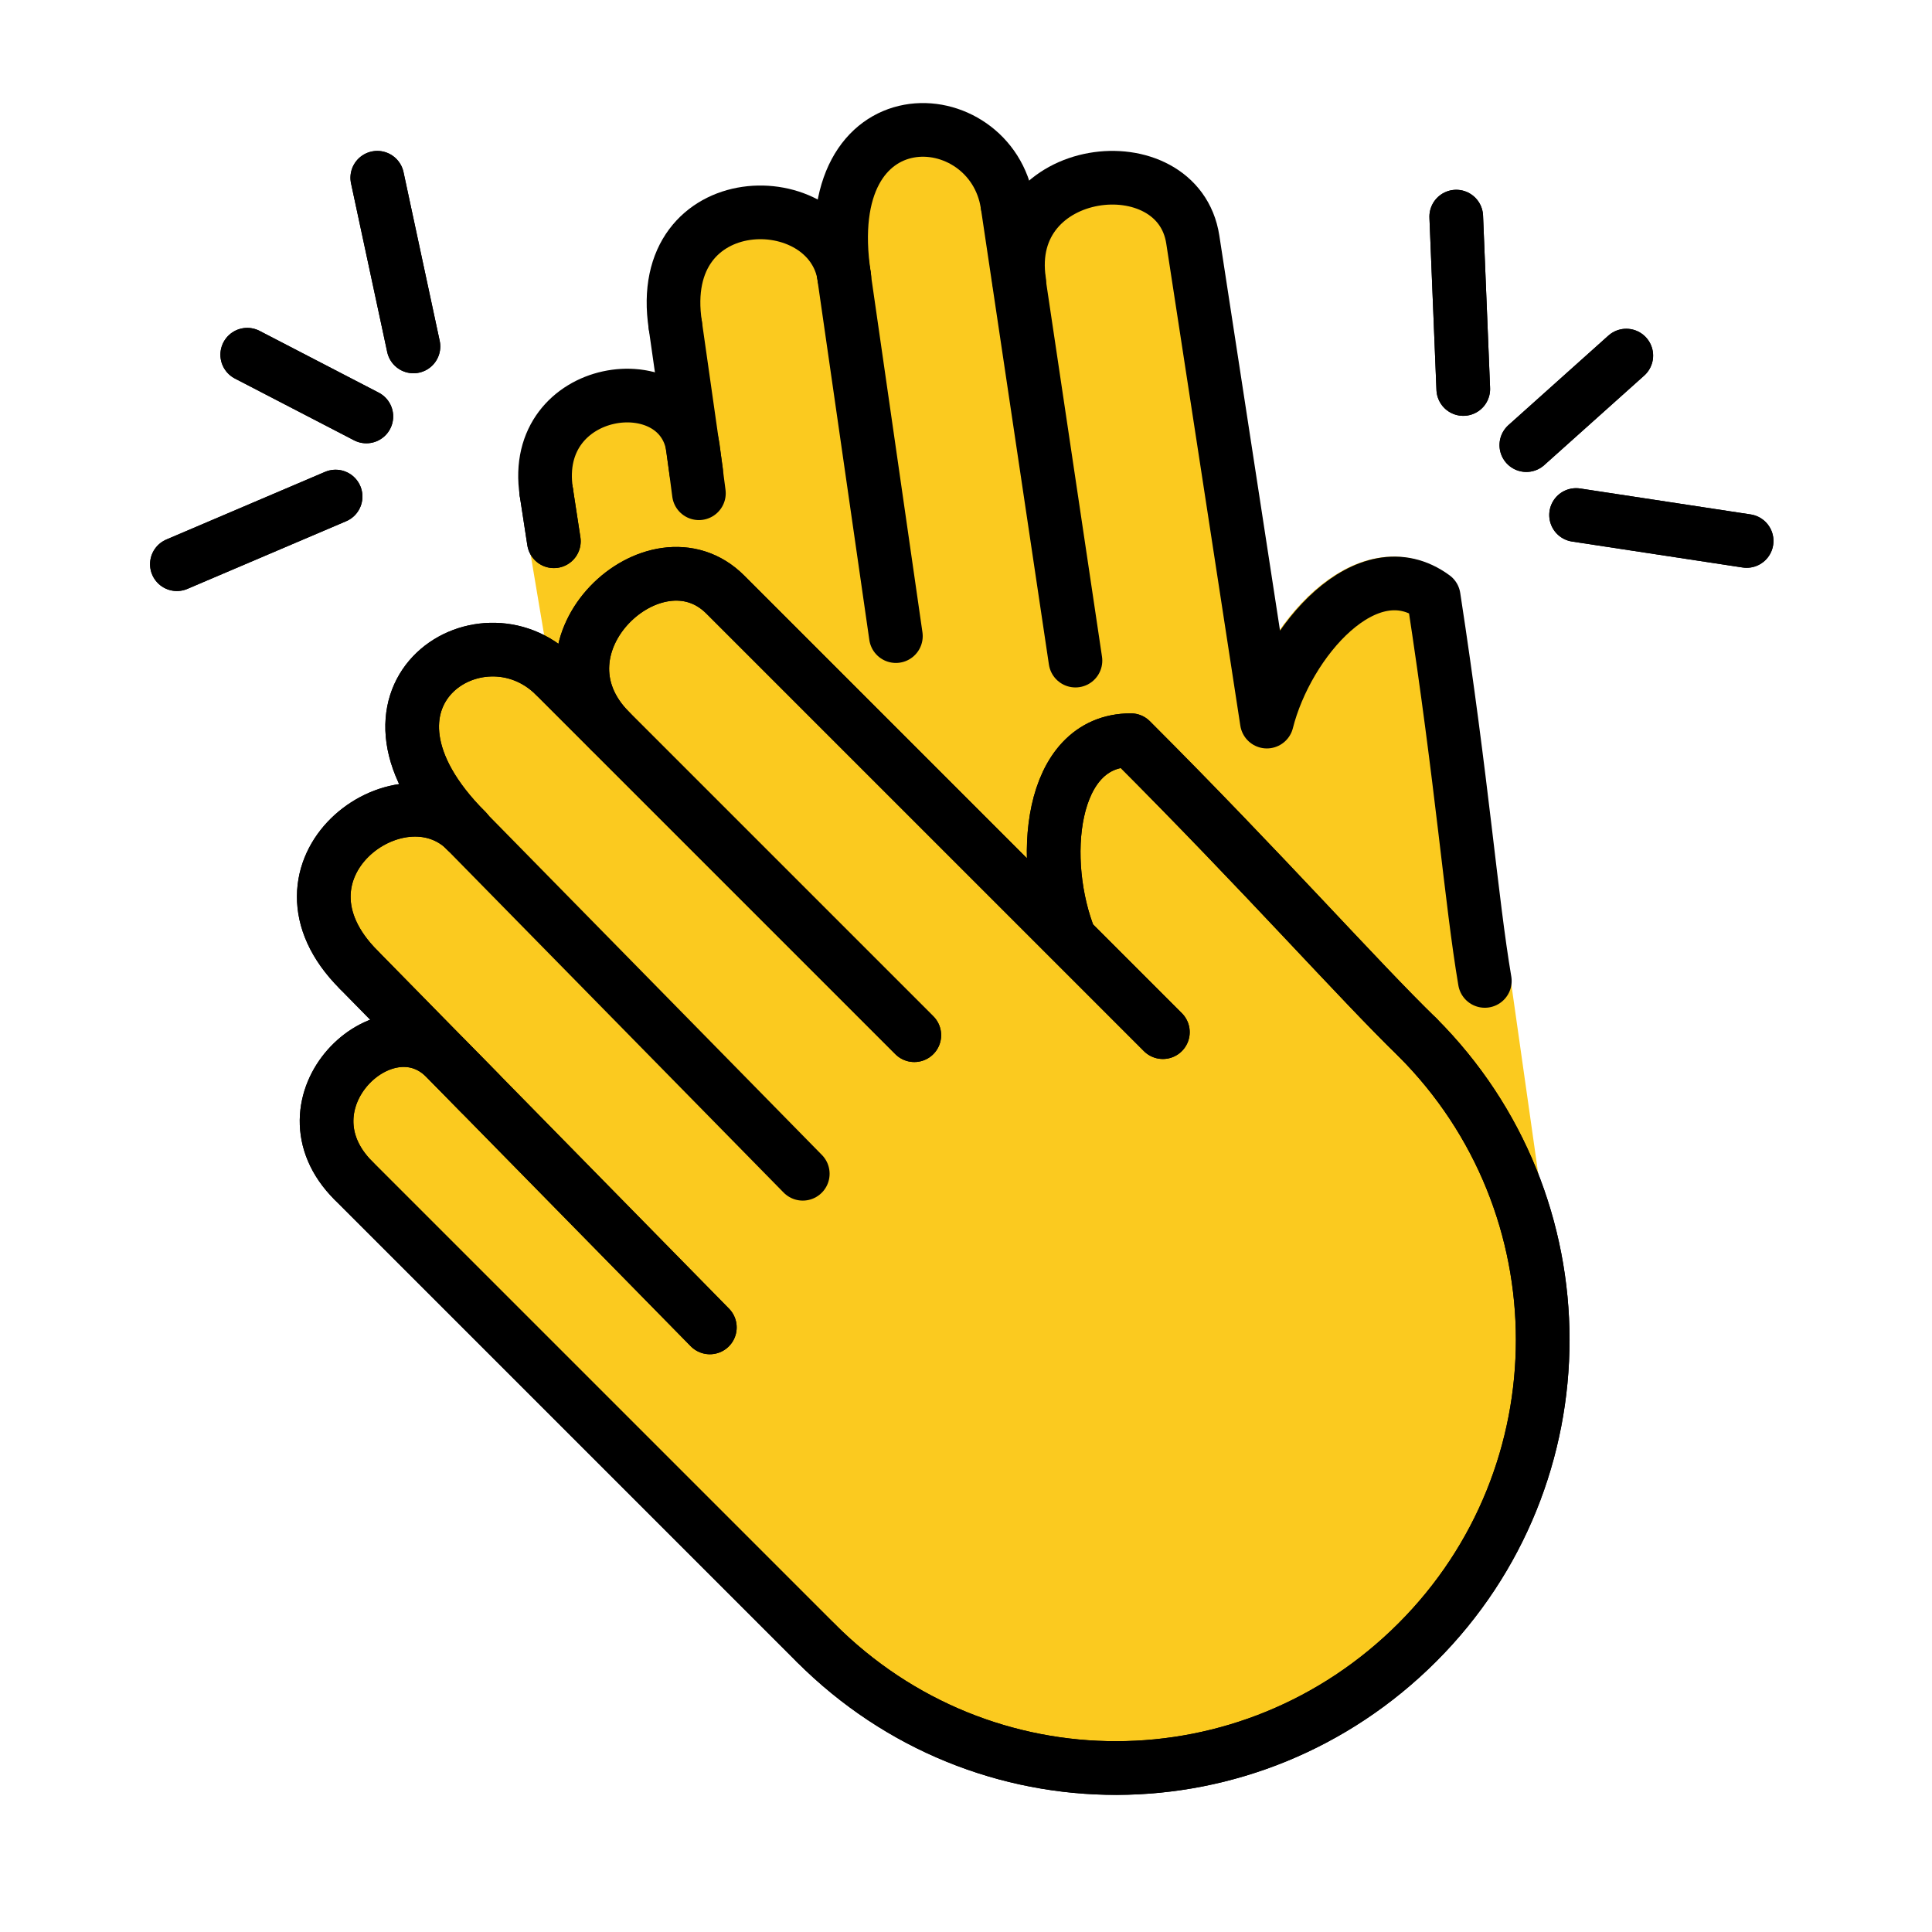
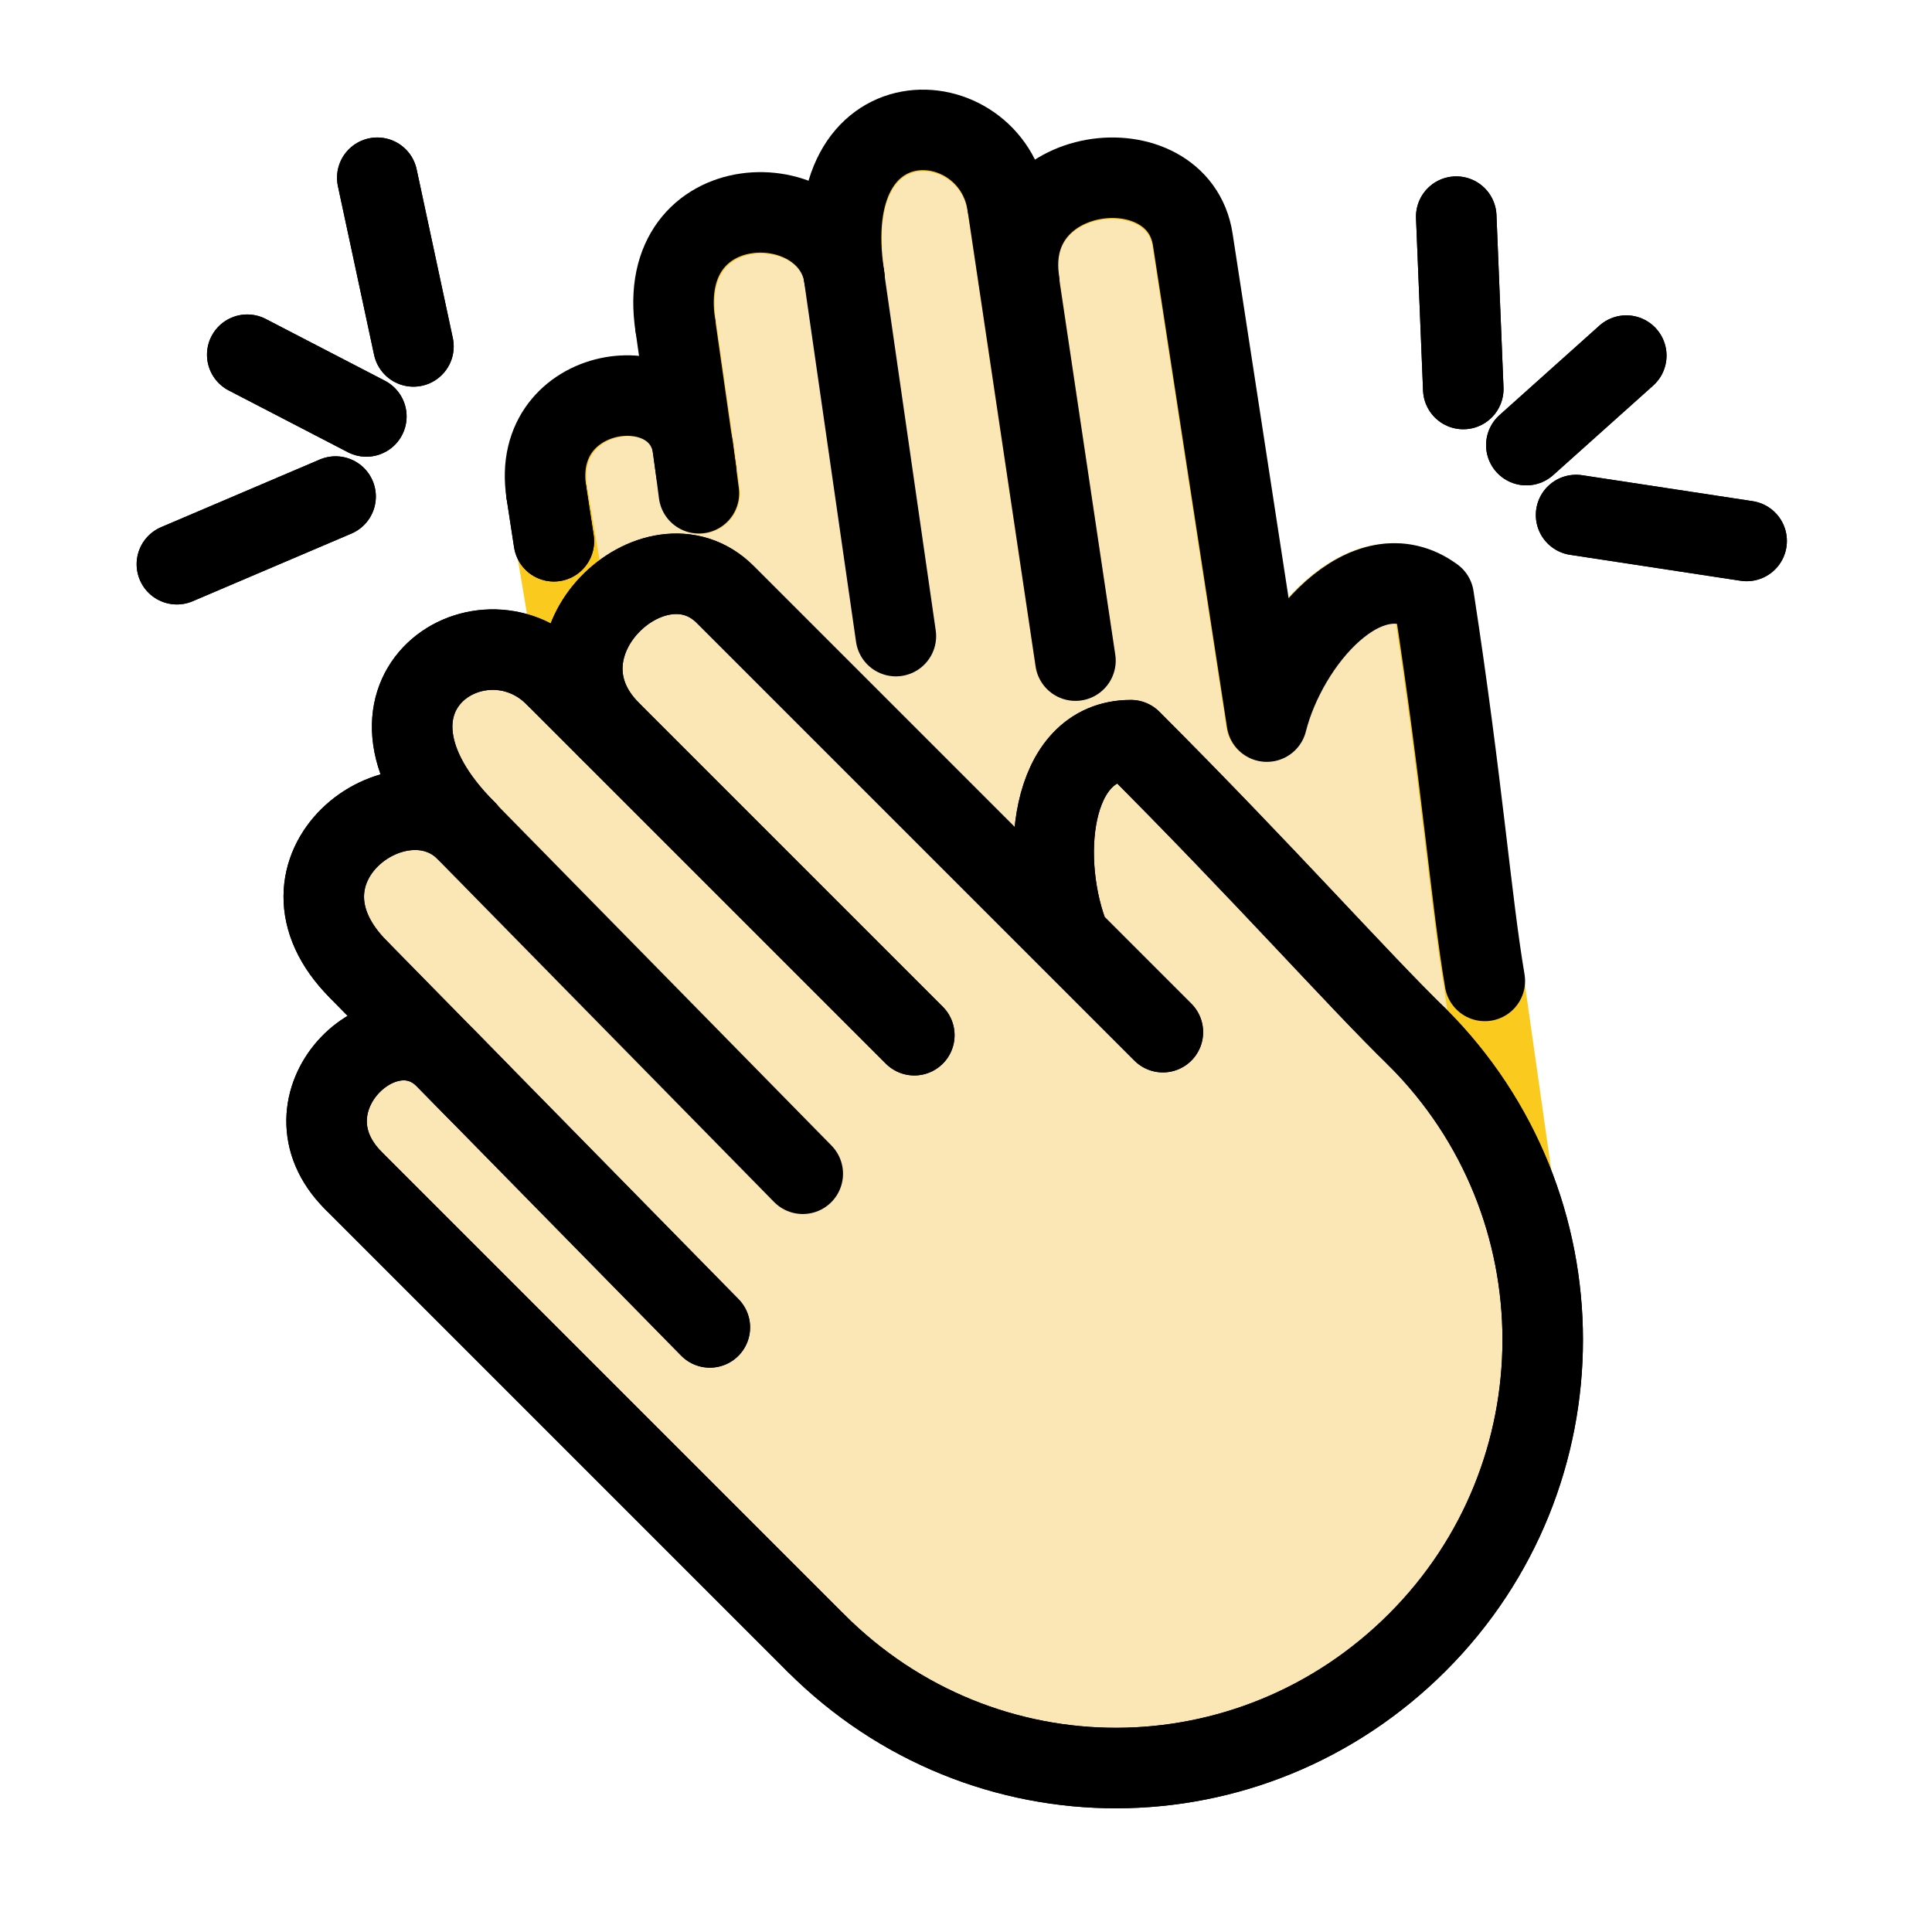
<svg xmlns="http://www.w3.org/2000/svg" id="emoji" viewBox="0 0 72 72" version="1.1">
  <g id="hair" />
  <g id="skin">
-     <path fill="#FBCA1F" stroke="#FBCA1F" stroke-linecap="round" stroke-linejoin="round" stroke-miterlimit="10" stroke-width="2" d="M56.352,43.998l-1.062-7.477c-0.511-3.022-0.827-7.288-1.9-14.274c-2.473-1.815-5.451,1.65-6.203,4.634 L44.434,8.96c-0.555-3.613-7.134-2.877-6.45,1.574l2.087,14.078L37.542,7.654 C36.944,3.763,30.408,3.38,31.478,10.346c-0.533-3.473-7.084-3.423-6.281,1.805l0.774,5.431l0.101,0.808l-0.221-1.698 c-0.481-3.129-6.071-2.377-5.451,1.657l1.08,6.431" />
-     <path fill="#FBCA1F" d="M22.748,27.253c-3.192-3.192,1.688-7.689,4.279-5.097l16.309,16.309l-3.458-3.458 c-1.161-2.857-0.809-7.423,2.266-7.423c5.01,5.01,8.473,8.933,10.678,11.072c6.226,6.226,6.226,16.322,0,22.548 s-16.187,6.258-22.413,0.031L13.172,43.998c-2.893-2.893,1.179-6.816,3.423-4.572l9.859,10.043l-8.574-8.734 l-4.508-4.592c-3.749-3.749,1.516-7.674,4.006-5.183c-4.996-4.996,0.515-8.562,3.305-5.772l13.391,13.391" />
+     <path fill="#FBE7B5" stroke="#FBCA1F" stroke-linecap="round" stroke-linejoin="round" stroke-miterlimit="10" stroke-width="3" d="M56.352,43.998l-1.062-7.477c-0.511-3.022-0.827-7.288-1.9-14.274c-2.473-1.815-5.451,1.65-6.203,4.634 L44.434,8.96c-0.555-3.613-7.134-2.877-6.45,1.574l2.087,14.078L37.542,7.654 C36.944,3.763,30.408,3.38,31.478,10.346c-0.533-3.473-7.084-3.423-6.281,1.805l0.774,5.431l0.101,0.808l-0.221-1.698 c-0.481-3.129-6.071-2.377-5.451,1.657l1.08,6.431" />
+     <path fill="#FBE7B5" d="M22.748,27.253c-3.192-3.192,1.688-7.689,4.279-5.097l16.309,16.309l-3.458-3.458 c-1.161-2.857-0.809-7.423,2.266-7.423c5.01,5.01,8.473,8.933,10.678,11.072c6.226,6.226,6.226,16.322,0,22.548 s-16.187,6.258-22.413,0.031L13.172,43.998c-2.893-2.893,1.179-6.816,3.423-4.572l9.859,10.043l-8.574-8.734 l-4.508-4.592c-3.749-3.749,1.516-7.674,4.006-5.183c-4.996-4.996,0.515-8.562,3.305-5.772l13.391,13.391" />
  </g>
  <g id="skin-shadow" />
  <g id="color" />
  <g id="line">
-     <path fill="none" stroke="#000000" stroke-linecap="round" stroke-linejoin="round" stroke-miterlimit="10" stroke-width="2" d="M22.748,27.253c-3.192-3.192,1.688-7.689,4.279-5.097l16.309,16.309l-3.458-3.458 c-1.161-2.857-0.809-7.423,2.266-7.423c5.01,5.01,8.473,8.933,10.678,11.072c6.226,6.226,6.226,16.322,0,22.548 s-16.187,6.258-22.413,0.031L13.172,43.998c-2.893-2.893,1.179-6.816,3.423-4.572l9.859,10.043l-8.574-8.734 l-4.508-4.592c-3.749-3.749,1.516-7.674,4.006-5.183c-4.996-4.996,0.515-8.562,3.305-5.772l13.391,13.391" />
-     <line x1="20.36" x2="20.641" y1="18.341" y2="20.171" fill="none" stroke="#000000" stroke-linecap="round" stroke-linejoin="round" stroke-miterlimit="10" stroke-width="2" />
-     <line x1="15.408" x2="14.06" y1="12.91" y2="6.624" fill="none" stroke="#000000" stroke-linecap="round" stroke-linejoin="round" stroke-miterlimit="10" stroke-width="2" />
-     <line x1="12.507" x2="6.592" y1="18.505" y2="21.026" fill="none" stroke="#000000" stroke-linecap="round" stroke-linejoin="round" stroke-miterlimit="10" stroke-width="2" />
-     <line x1="13.653" x2="9.214" y1="15.52" y2="13.219" fill="none" stroke="#000000" stroke-linecap="round" stroke-linejoin="round" stroke-miterlimit="10" stroke-width="2" />
-     <line x1="54.532" x2="54.27" y1="14.497" y2="8.073" fill="none" stroke="#000000" stroke-linecap="round" stroke-linejoin="round" stroke-miterlimit="10" stroke-width="2" />
-     <line x1="58.736" x2="65.092" y1="19.193" y2="20.16" fill="none" stroke="#000000" stroke-linecap="round" stroke-linejoin="round" stroke-miterlimit="10" stroke-width="2" />
-     <line x1="56.882" x2="60.607" y1="16.588" y2="13.252" fill="none" stroke="#000000" stroke-linecap="round" stroke-linejoin="round" stroke-miterlimit="10" stroke-width="2" />
-     <line x1="29.917" x2="16.835" y1="43.743" y2="30.417" fill="none" stroke="#000000" stroke-linecap="round" stroke-linejoin="round" stroke-miterlimit="10" stroke-width="2" />
-     <line x1="34.074" x2="20.683" y1="38.579" y2="25.188" fill="none" stroke="#000000" stroke-linecap="round" stroke-linejoin="round" stroke-miterlimit="10" stroke-width="2" />
-     <path fill="none" stroke="#000000" stroke-linecap="round" stroke-linejoin="round" stroke-miterlimit="10" stroke-width="2" d="M13.172,43.998c-2.893-2.893,1.179-6.816,3.423-4.572l9.859,10.043" />
-     <path fill="none" stroke="#000000" stroke-linecap="round" stroke-linejoin="round" stroke-miterlimit="10" stroke-width="2" d="M13.372,36.143c-3.749-3.749,1.516-7.674,4.006-5.183" />
-     <path fill="none" stroke="#000000" stroke-linecap="round" stroke-linejoin="round" stroke-miterlimit="10" stroke-width="2" d="M20.683,25.188c-2.79-2.79-8.3,0.776-3.305,5.772" />
-     <path fill="none" stroke="#000000" stroke-linecap="round" stroke-linejoin="round" stroke-miterlimit="10" stroke-width="2" d="M52.824,38.657c-2.205-2.139-5.668-6.062-10.678-11.072c-3.075,0-3.427,4.566-2.266,7.423l3.458,3.458 L27.028,22.156c-2.591-2.591-7.472,1.905-4.279,5.097" />
-     <line x1="13.372" x2="17.88" y1="36.143" y2="40.735" fill="none" stroke="#000000" stroke-linecap="round" stroke-linejoin="round" stroke-miterlimit="10" stroke-width="2" />
-     <path fill="none" stroke="#000000" stroke-linecap="round" stroke-linejoin="round" stroke-miterlimit="10" stroke-width="2" d="M52.824,38.657c6.226,6.226,6.226,16.322,0,22.548s-16.187,6.258-22.413,0.031" />
-     <line x1="13.172" x2="30.41" y1="43.998" y2="61.236" fill="none" stroke="#000000" stroke-linecap="round" stroke-linejoin="round" stroke-miterlimit="10" stroke-width="2" />
-     <line x1="33.387" x2="31.348" y1="23.706" y2="9.559" fill="none" stroke="#000000" stroke-linecap="round" stroke-linejoin="round" stroke-miterlimit="10" stroke-width="2" />
-     <line x1="40.079" x2="37.543" y1="24.619" y2="7.619" fill="none" stroke="#000000" stroke-linecap="round" stroke-linejoin="round" stroke-miterlimit="10" stroke-width="2" />
-     <path fill="none" stroke="#000000" stroke-linecap="round" stroke-linejoin="round" stroke-miterlimit="10" stroke-width="2" d="M20.36,18.341c-0.621-4.045,4.982-4.798,5.464-1.661l0.222,1.702" />
-     <path fill="none" stroke="#000000" stroke-linecap="round" stroke-linejoin="round" stroke-miterlimit="10" stroke-width="2" d="M25.168,12.127c-0.805-5.24,5.761-5.291,6.296-1.809" />
-     <path fill="none" stroke="#000000" stroke-linecap="round" stroke-linejoin="round" stroke-miterlimit="10" stroke-width="2" d="M37.543,7.619c-0.599-3.9-7.152-4.284-6.079,2.699" />
-     <path fill="none" stroke="#000000" stroke-linecap="round" stroke-linejoin="round" stroke-miterlimit="10" stroke-width="2" d="M55.335,36.556c-0.513-3.029-0.829-7.306-1.905-14.309c-2.479-1.819-5.464,1.654-6.218,4.645L44.452,8.928 c-0.556-3.622-7.151-2.884-6.466,1.578" />
-     <line x1="25.168" x2="25.944" y1="12.127" y2="17.572" fill="none" stroke="#000000" stroke-linecap="round" stroke-linejoin="round" stroke-miterlimit="10" stroke-width="2" />
-     <line x1="20.36" x2="20.641" y1="18.341" y2="20.171" fill="none" stroke="#000000" stroke-linecap="round" stroke-linejoin="round" stroke-miterlimit="10" stroke-width="2" />
-     <line x1="15.408" x2="14.06" y1="12.91" y2="6.624" fill="none" stroke="#000000" stroke-linecap="round" stroke-linejoin="round" stroke-miterlimit="10" stroke-width="2" />
-     <line x1="12.507" x2="6.592" y1="18.505" y2="21.026" fill="none" stroke="#000000" stroke-linecap="round" stroke-linejoin="round" stroke-miterlimit="10" stroke-width="2" />
-     <line x1="13.653" x2="9.214" y1="15.52" y2="13.219" fill="none" stroke="#000000" stroke-linecap="round" stroke-linejoin="round" stroke-miterlimit="10" stroke-width="2" />
-     <line x1="54.532" x2="54.27" y1="14.497" y2="8.073" fill="none" stroke="#000000" stroke-linecap="round" stroke-linejoin="round" stroke-miterlimit="10" stroke-width="2" />
-     <line x1="58.736" x2="65.092" y1="19.193" y2="20.16" fill="none" stroke="#000000" stroke-linecap="round" stroke-linejoin="round" stroke-miterlimit="10" stroke-width="2" />
-     <line x1="56.882" x2="60.607" y1="16.588" y2="13.252" fill="none" stroke="#000000" stroke-linecap="round" stroke-linejoin="round" stroke-miterlimit="10" stroke-width="2" />
+     <path fill="none" stroke="#000000" stroke-linecap="round" stroke-linejoin="round" stroke-miterlimit="10" stroke-width="3" d="M22.748,27.253c-3.192-3.192,1.688-7.689,4.279-5.097l16.309,16.309l-3.458-3.458 c-1.161-2.857-0.809-7.423,2.266-7.423c5.01,5.01,8.473,8.933,10.678,11.072c6.226,6.226,6.226,16.322,0,22.548 s-16.187,6.258-22.413,0.031L13.172,43.998c-2.893-2.893,1.179-6.816,3.423-4.572l9.859,10.043l-8.574-8.734 l-4.508-4.592c-3.749-3.749,1.516-7.674,4.006-5.183c-4.996-4.996,0.515-8.562,3.305-5.772l13.391,13.391" />
+     <line x1="20.36" x2="20.641" y1="18.341" y2="20.171" fill="none" stroke="#000000" stroke-linecap="round" stroke-linejoin="round" stroke-miterlimit="10" stroke-width="3" />
+     <line x1="15.408" x2="14.06" y1="12.91" y2="6.624" fill="none" stroke="#000000" stroke-linecap="round" stroke-linejoin="round" stroke-miterlimit="10" stroke-width="3" />
+     <line x1="12.507" x2="6.592" y1="18.505" y2="21.026" fill="none" stroke="#000000" stroke-linecap="round" stroke-linejoin="round" stroke-miterlimit="10" stroke-width="3" />
+     <line x1="13.653" x2="9.214" y1="15.52" y2="13.219" fill="none" stroke="#000000" stroke-linecap="round" stroke-linejoin="round" stroke-miterlimit="10" stroke-width="3" />
+     <line x1="54.532" x2="54.27" y1="14.497" y2="8.073" fill="none" stroke="#000000" stroke-linecap="round" stroke-linejoin="round" stroke-miterlimit="10" stroke-width="3" />
+     <line x1="58.736" x2="65.092" y1="19.193" y2="20.16" fill="none" stroke="#000000" stroke-linecap="round" stroke-linejoin="round" stroke-miterlimit="10" stroke-width="3" />
+     <line x1="56.882" x2="60.607" y1="16.588" y2="13.252" fill="none" stroke="#000000" stroke-linecap="round" stroke-linejoin="round" stroke-miterlimit="10" stroke-width="3" />
+     <line x1="29.917" x2="16.835" y1="43.743" y2="30.417" fill="none" stroke="#000000" stroke-linecap="round" stroke-linejoin="round" stroke-miterlimit="10" stroke-width="3" />
+     <line x1="34.074" x2="20.683" y1="38.579" y2="25.188" fill="none" stroke="#000000" stroke-linecap="round" stroke-linejoin="round" stroke-miterlimit="10" stroke-width="3" />
+     <path fill="none" stroke="#000000" stroke-linecap="round" stroke-linejoin="round" stroke-miterlimit="10" stroke-width="3" d="M13.172,43.998c-2.893-2.893,1.179-6.816,3.423-4.572l9.859,10.043" />
+     <path fill="none" stroke="#000000" stroke-linecap="round" stroke-linejoin="round" stroke-miterlimit="10" stroke-width="3" d="M13.372,36.143c-3.749-3.749,1.516-7.674,4.006-5.183" />
+     <path fill="none" stroke="#000000" stroke-linecap="round" stroke-linejoin="round" stroke-miterlimit="10" stroke-width="3" d="M20.683,25.188c-2.79-2.79-8.3,0.776-3.305,5.772" />
+     <path fill="none" stroke="#000000" stroke-linecap="round" stroke-linejoin="round" stroke-miterlimit="10" stroke-width="3" d="M52.824,38.657c-2.205-2.139-5.668-6.062-10.678-11.072c-3.075,0-3.427,4.566-2.266,7.423l3.458,3.458 L27.028,22.156c-2.591-2.591-7.472,1.905-4.279,5.097" />
+     <line x1="13.372" x2="17.88" y1="36.143" y2="40.735" fill="none" stroke="#000000" stroke-linecap="round" stroke-linejoin="round" stroke-miterlimit="10" stroke-width="3" />
+     <path fill="none" stroke="#000000" stroke-linecap="round" stroke-linejoin="round" stroke-miterlimit="10" stroke-width="3" d="M52.824,38.657c6.226,6.226,6.226,16.322,0,22.548s-16.187,6.258-22.413,0.031" />
+     <line x1="13.172" x2="30.41" y1="43.998" y2="61.236" fill="none" stroke="#000000" stroke-linecap="round" stroke-linejoin="round" stroke-miterlimit="10" stroke-width="3" />
+     <line x1="33.387" x2="31.348" y1="23.706" y2="9.559" fill="none" stroke="#000000" stroke-linecap="round" stroke-linejoin="round" stroke-miterlimit="10" stroke-width="3" />
+     <line x1="40.079" x2="37.543" y1="24.619" y2="7.619" fill="none" stroke="#000000" stroke-linecap="round" stroke-linejoin="round" stroke-miterlimit="10" stroke-width="3" />
+     <path fill="none" stroke="#000000" stroke-linecap="round" stroke-linejoin="round" stroke-miterlimit="10" stroke-width="3" d="M20.36,18.341c-0.621-4.045,4.982-4.798,5.464-1.661l0.222,1.702" />
+     <path fill="none" stroke="#000000" stroke-linecap="round" stroke-linejoin="round" stroke-miterlimit="10" stroke-width="3" d="M25.168,12.127c-0.805-5.24,5.761-5.291,6.296-1.809" />
+     <path fill="none" stroke="#000000" stroke-linecap="round" stroke-linejoin="round" stroke-miterlimit="10" stroke-width="3" d="M37.543,7.619c-0.599-3.9-7.152-4.284-6.079,2.699" />
+     <path fill="none" stroke="#000000" stroke-linecap="round" stroke-linejoin="round" stroke-miterlimit="10" stroke-width="3" d="M55.335,36.556c-0.513-3.029-0.829-7.306-1.905-14.309c-2.479-1.819-5.464,1.654-6.218,4.645L44.452,8.928 c-0.556-3.622-7.151-2.884-6.466,1.578" />
+     <line x1="25.168" x2="25.944" y1="12.127" y2="17.572" fill="none" stroke="#000000" stroke-linecap="round" stroke-linejoin="round" stroke-miterlimit="10" stroke-width="3" />
+     <line x1="20.36" x2="20.641" y1="18.341" y2="20.171" fill="none" stroke="#000000" stroke-linecap="round" stroke-linejoin="round" stroke-miterlimit="10" stroke-width="3" />
+     <line x1="15.408" x2="14.06" y1="12.91" y2="6.624" fill="none" stroke="#000000" stroke-linecap="round" stroke-linejoin="round" stroke-miterlimit="10" stroke-width="3" />
+     <line x1="12.507" x2="6.592" y1="18.505" y2="21.026" fill="none" stroke="#000000" stroke-linecap="round" stroke-linejoin="round" stroke-miterlimit="10" stroke-width="3" />
+     <line x1="13.653" x2="9.214" y1="15.52" y2="13.219" fill="none" stroke="#000000" stroke-linecap="round" stroke-linejoin="round" stroke-miterlimit="10" stroke-width="3" />
+     <line x1="54.532" x2="54.27" y1="14.497" y2="8.073" fill="none" stroke="#000000" stroke-linecap="round" stroke-linejoin="round" stroke-miterlimit="10" stroke-width="3" />
+     <line x1="58.736" x2="65.092" y1="19.193" y2="20.16" fill="none" stroke="#000000" stroke-linecap="round" stroke-linejoin="round" stroke-miterlimit="10" stroke-width="3" />
+     <line x1="56.882" x2="60.607" y1="16.588" y2="13.252" fill="none" stroke="#000000" stroke-linecap="round" stroke-linejoin="round" stroke-miterlimit="10" stroke-width="3" />
  </g>
</svg>
